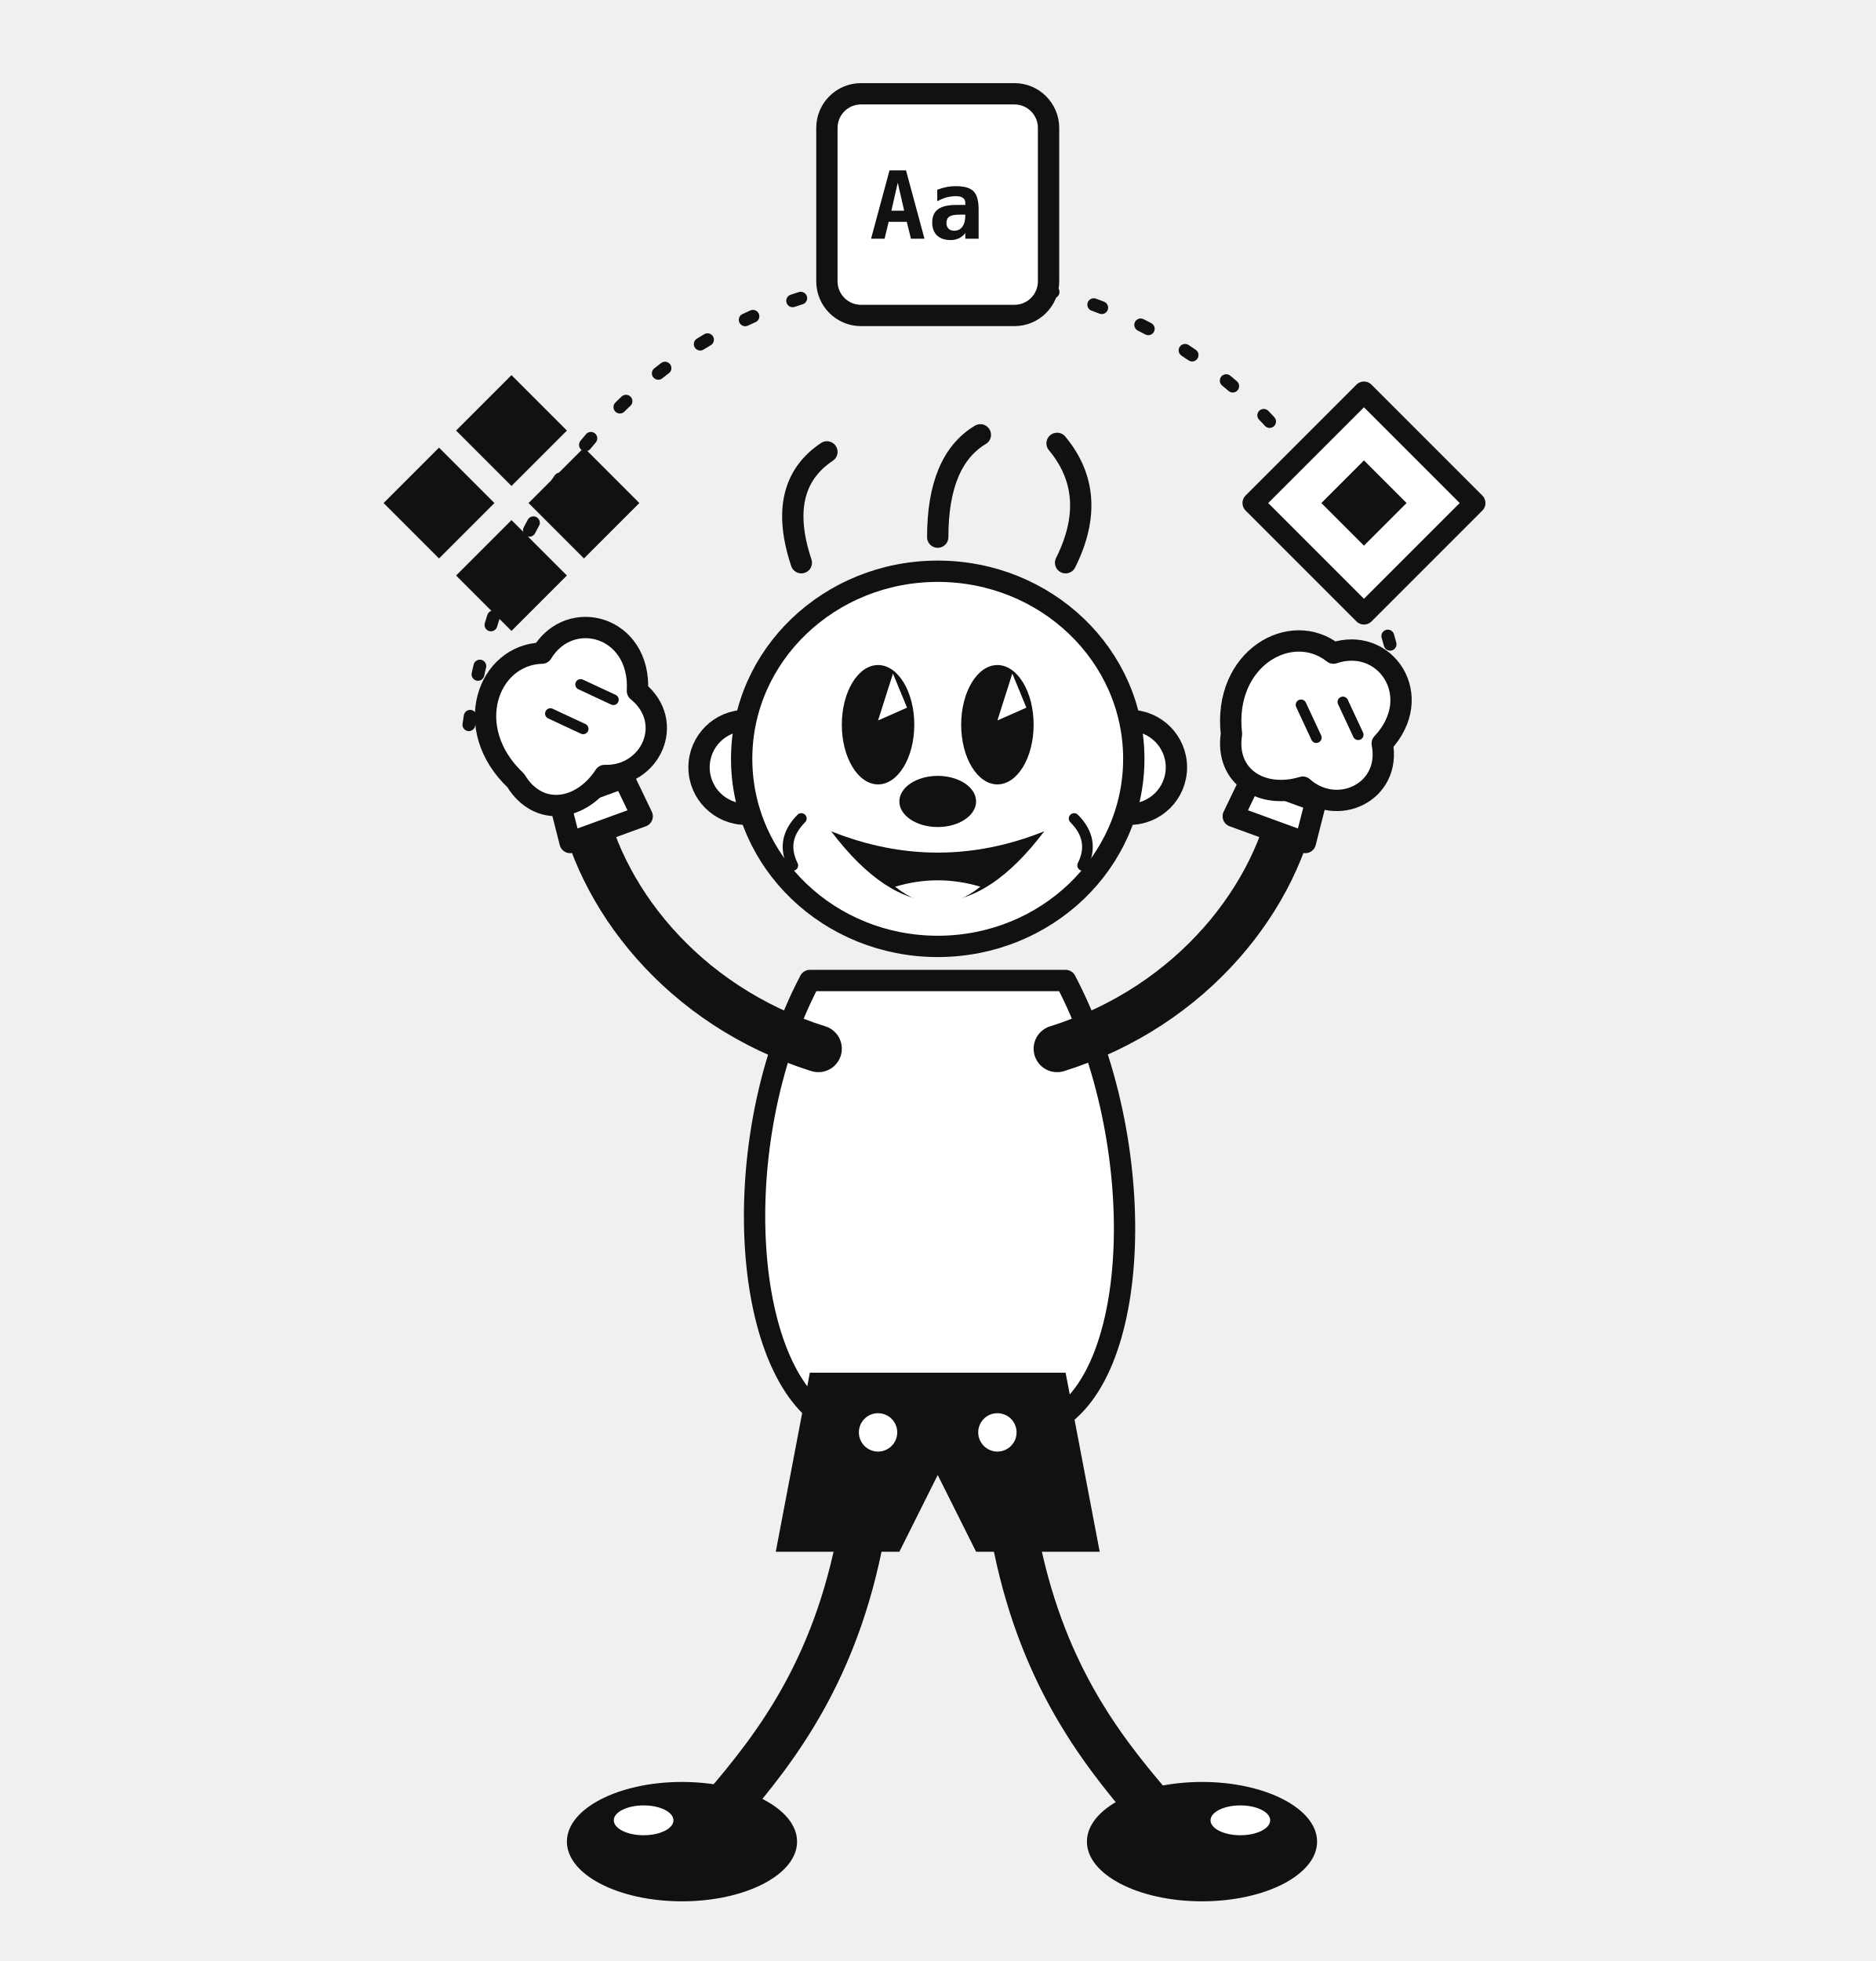
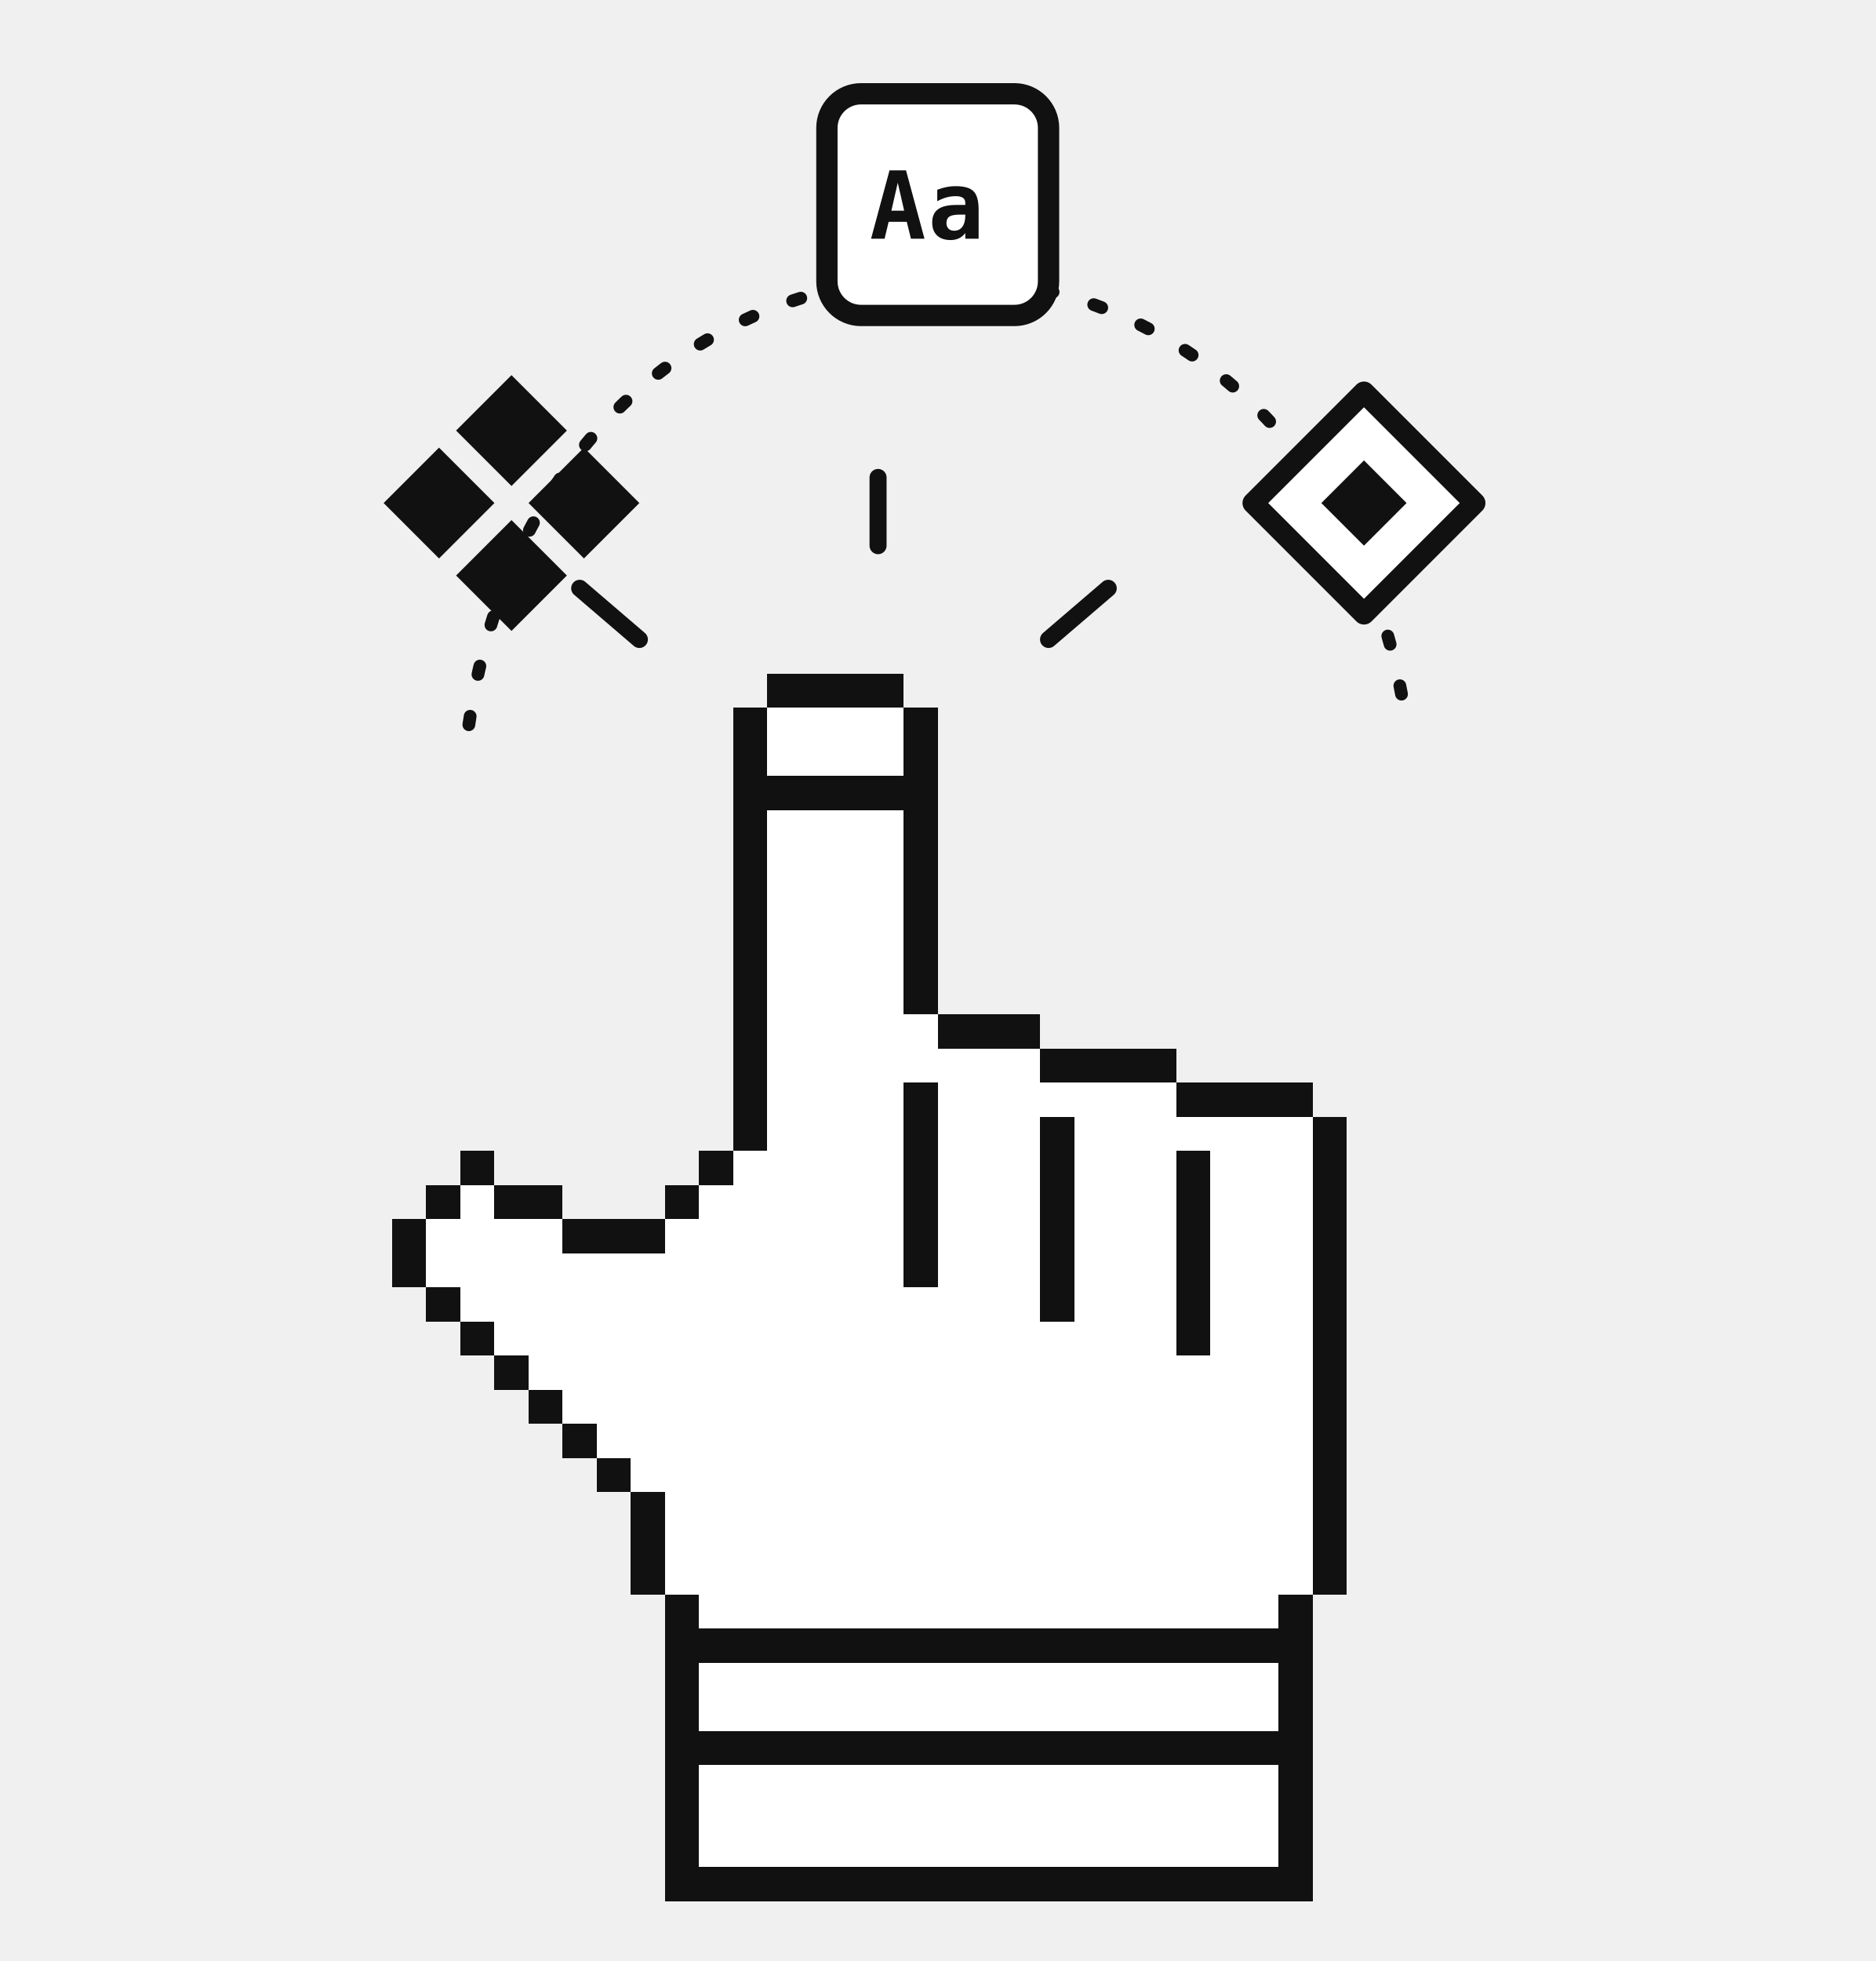
- <svg xmlns="http://www.w3.org/2000/svg" viewBox="0 0 440 460" role="img" aria-label="Retro cartoon character juggling Figma component icons">
+ <svg xmlns="http://www.w3.org/2000/svg" viewBox="0 0 440 460" role="img" aria-label="Pixel-art pointing hand juggling Figma component icons">
  <style>
    .k{fill:#111111}
+     .w{fill:#ffffff}
    .p{fill:#ffffff;stroke:#111111;stroke-width:5;stroke-linejoin:round;stroke-linecap:round}
    .l{fill:none;stroke:#111111;stroke-width:5;stroke-linecap:round;stroke-linejoin:round}
    .t{fill:none;stroke:#111111;stroke-width:2.5;stroke-linecap:round}
    .d{fill:none;stroke:#111111;stroke-width:3;stroke-dasharray:2 10;stroke-linecap:round}
-     .n{fill:none;stroke:#111111;stroke-width:11;stroke-linecap:round;stroke-linejoin:round}
-     .w{fill:#ffffff}
    .tx{font:600 15px 'DM Mono',ui-monospace,monospace;fill:#ffffff;letter-spacing:.02em}
    .tk{font:600 15px 'DM Mono',ui-monospace,monospace;fill:#111111;letter-spacing:.02em}
+     .px{font:400 16px 'Silkscreen','Courier New',monospace;fill:#111111}
  </style>
  <path class="d" d="M110 170 C130 30 310 30 330 170" />
  <g class="float-a">
    <g transform="translate(120 118) scale(1)">
      <path class="k" d="M0 -30 L13 -17 L0 -4 L-13 -17Z" />
      <path class="k" d="M17 -13 L30 0 L17 13 L4 0Z" />
      <path class="k" d="M0 4 L13 17 L0 30 L-13 17Z" />
      <path class="k" d="M-17 -13 L-4 0 L-17 13 L-30 0Z" />
    </g>
  </g>
  <g class="float-b">
    <rect class="p" x="194" y="22" width="52" height="52" rx="8" />
    <text x="204" y="56" class="tk" style="font-size:22px">Aa</text>
  </g>
-   <g class="float-c" transform="translate(320 118)">
-     <path class="p" d="M0 -26 L26 0 L0 26 L-26 0Z" />
-     <path class="k" d="M0 -10 L10 0 L0 10 L-10 0Z" />
+   <g class="float-c">
+     <g transform="translate(320 118)">
+       <path class="p" d="M0 -26 L26 0 L0 26 L-26 0Z" />
+       <path class="k" d="M0 -10 L10 0 L0 10 L-10 0Z" />
+     </g>
  </g>
-   <path class="n" d="M202 360 C196 392 182 410 170 424" />
-   <path class="n" d="M238 360 C244 392 258 410 270 424" />
-   <g transform="translate(160 432) scale(1 1)">
-     <ellipse class="k" cx="0" cy="0" rx="27" ry="14" />
-     <ellipse class="w" cx="-9" cy="-5" rx="7" ry="3.5" />
+   <g transform="translate(84 150) scale(8)" shape-rendering="crispEdges">
+     <path class="w" d="M12 2h4v1h-4zM12 3h4v1h-4zM12 5h4v1h-4zM12 6h4v1h-4zM12 7h4v1h-4zM12 8h4v1h-4zM12 9h4v1h-4zM12 10h4v1h-4zM12 11h5v1h-5zM12 12h8v1h-8zM12 13h4v1h-4zM17 13h7v1h-7zM12 14h4v1h-4zM17 14h3v1h-3zM21 14h7v1h-7zM11 15h5v1h-5zM17 15h3v1h-3zM21 15h3v1h-3zM25 15h3v1h-3zM3 16h1v1h-1zM10 16h6v1h-6zM17 16h3v1h-3zM21 16h3v1h-3zM25 16h3v1h-3zM2 17h4v1h-4zM9 17h7v1h-7zM17 17h3v1h-3zM21 17h3v1h-3zM25 17h3v1h-3zM2 18h14v1h-14zM17 18h3v1h-3zM21 18h3v1h-3zM25 18h3v1h-3zM3 19h17v1h-17zM21 19h3v1h-3zM25 19h3v1h-3zM4 20h20v1h-20zM25 20h3v1h-3zM5 21h23v1h-23zM6 22h22v1h-22zM7 23h21v1h-21zM8 24h20v1h-20zM9 25h19v1h-19zM9 26h19v1h-19zM9 27h19v1h-19zM10 28h17v1h-17zM10 30h17v1h-17zM10 31h17v1h-17zM10 33h17v1h-17zM10 34h17v1h-17zM10 35h17v1h-17z" />
+     <path class="k" d="M12 1h4v1h-4zM11 2h1v1h-1zM16 2h1v1h-1zM11 3h1v1h-1zM16 3h1v1h-1zM11 4h6v1h-6zM11 5h1v1h-1zM16 5h1v1h-1zM11 6h1v1h-1zM16 6h1v1h-1zM11 7h1v1h-1zM16 7h1v1h-1zM11 8h1v1h-1zM16 8h1v1h-1zM11 9h1v1h-1zM16 9h1v1h-1zM11 10h1v1h-1zM16 10h1v1h-1zM11 11h1v1h-1zM17 11h3v1h-3zM11 12h1v1h-1zM20 12h4v1h-4zM11 13h1v1h-1zM16 13h1v1h-1zM24 13h4v1h-4zM11 14h1v1h-1zM16 14h1v1h-1zM20 14h1v1h-1zM28 14h1v1h-1zM3 15h1v1h-1zM10 15h1v1h-1zM16 15h1v1h-1zM20 15h1v1h-1zM24 15h1v1h-1zM28 15h1v1h-1zM2 16h1v1h-1zM4 16h2v1h-2zM9 16h1v1h-1zM16 16h1v1h-1zM20 16h1v1h-1zM24 16h1v1h-1zM28 16h1v1h-1zM1 17h1v1h-1zM6 17h3v1h-3zM16 17h1v1h-1zM20 17h1v1h-1zM24 17h1v1h-1zM28 17h1v1h-1zM1 18h1v1h-1zM16 18h1v1h-1zM20 18h1v1h-1zM24 18h1v1h-1zM28 18h1v1h-1zM2 19h1v1h-1zM20 19h1v1h-1zM24 19h1v1h-1zM28 19h1v1h-1zM3 20h1v1h-1zM24 20h1v1h-1zM28 20h1v1h-1zM4 21h1v1h-1zM28 21h1v1h-1zM5 22h1v1h-1zM28 22h1v1h-1zM6 23h1v1h-1zM28 23h1v1h-1zM7 24h1v1h-1zM28 24h1v1h-1zM8 25h1v1h-1zM28 25h1v1h-1zM8 26h1v1h-1zM28 26h1v1h-1zM8 27h1v1h-1zM28 27h1v1h-1zM9 28h1v1h-1zM27 28h1v1h-1zM9 29h19v1h-19zM9 30h1v1h-1zM27 30h1v1h-1zM9 31h1v1h-1zM27 31h1v1h-1zM9 32h19v1h-19zM9 33h1v1h-1zM27 33h1v1h-1zM9 34h1v1h-1zM27 34h1v1h-1zM9 35h1v1h-1zM27 35h1v1h-1zM9 36h19v1h-19z" />
  </g>
-   <g transform="translate(282 432) scale(-1 1)">
-     <ellipse class="k" cx="0" cy="0" rx="27" ry="14" />
-     <ellipse class="w" cx="-9" cy="-5" rx="7" ry="3.5" />
-   </g>
-   <g transform="translate(220 228) scale(1)">
-     <path class="p" d="M-30 2 C-50 40 -46 96 -24 106 L26 106 C48 96 50 40 30 2 Z" />
-     <path class="k" d="M-30 94 L30 94 L38 136 L9 136 L0 118 L-9 136 L-38 136 Z" />
-     <circle class="w" cx="-14" cy="108" r="4.5" />
-     <circle class="w" cx="14" cy="108" r="4.5" />
-   </g>
-   <path class="n" d="M192 246 C160 236 140 210 136 186" />
-   <g transform="translate(134 172) rotate(-20) scale(1)">
-     <path class="p" d="M-8 14 L8 14 L9 24 L-9 24Z" />
-     <path class="p" d="M-16 6 C-24 -10 -12 -24 0 -20 C10 -28 24 -18 18 -4 C24 6 14 16 4 12 C-4 18 -14 16 -16 6Z" />
-     <path class="t" d="M-3 -6 l6 6 M6 -10 l6 6" />
-   </g>
-   <path class="n" d="M248 246 C280 236 300 210 304 186" />
-   <g transform="translate(306 172) rotate(20) scale(1)">
-     <path class="p" d="M-8 14 L8 14 L9 24 L-9 24Z" />
-     <path class="p" d="M-16 6 C-24 -10 -12 -24 0 -20 C10 -28 24 -18 18 -4 C24 6 14 16 4 12 C-4 18 -14 16 -16 6Z" />
-     <path class="t" d="M-3 -6 l6 6 M6 -10 l6 6" />
-   </g>
-   <g transform="translate(220 178) scale(1 1)">
-     <circle class="p" cx="-45" cy="2" r="11" />
-     <circle class="p" cx="45" cy="2" r="11" />
-     <ellipse class="p" cx="0" cy="0" rx="46" ry="44" />
-     <g class="pupil">
-       <ellipse class="k" cx="-14" cy="-8" rx="8.5" ry="14" />
-       <ellipse class="k" cx="14" cy="-8" rx="8.5" ry="14" />
-       <path class="w" d="M-14 -9 L-10.5 -20 L-7.2 -12Z" />
-       <path class="w" d="M14 -9 L17.5 -20 L20.8 -12Z" />
-     </g>
-     <ellipse class="k" cx="0" cy="10" rx="9" ry="6" />
-     <path class="k" d="M-25 17 Q0 50 25 17 Q0 27 -25 17Z" />
-     <path class="w" d="M-10 30 Q0 38 10 30 Q0 27 -10 30Z" />
-     <path class="t" d="M-32 14 q-5 5 -2 11" />
-     <path class="t" d="M32 14 q5 5 2 11" />
-   </g>
-   <path class="l" d="M188 132 q-6 -18 6 -26 M220 126 q0 -18 10 -24 M250 132 q8 -16 -2 -28" />
+   <path class="l" d="M150 150 l-14 -12 M206 128 l0 -16 M246 150 l14 -12" style="stroke-width:4" />
</svg>
